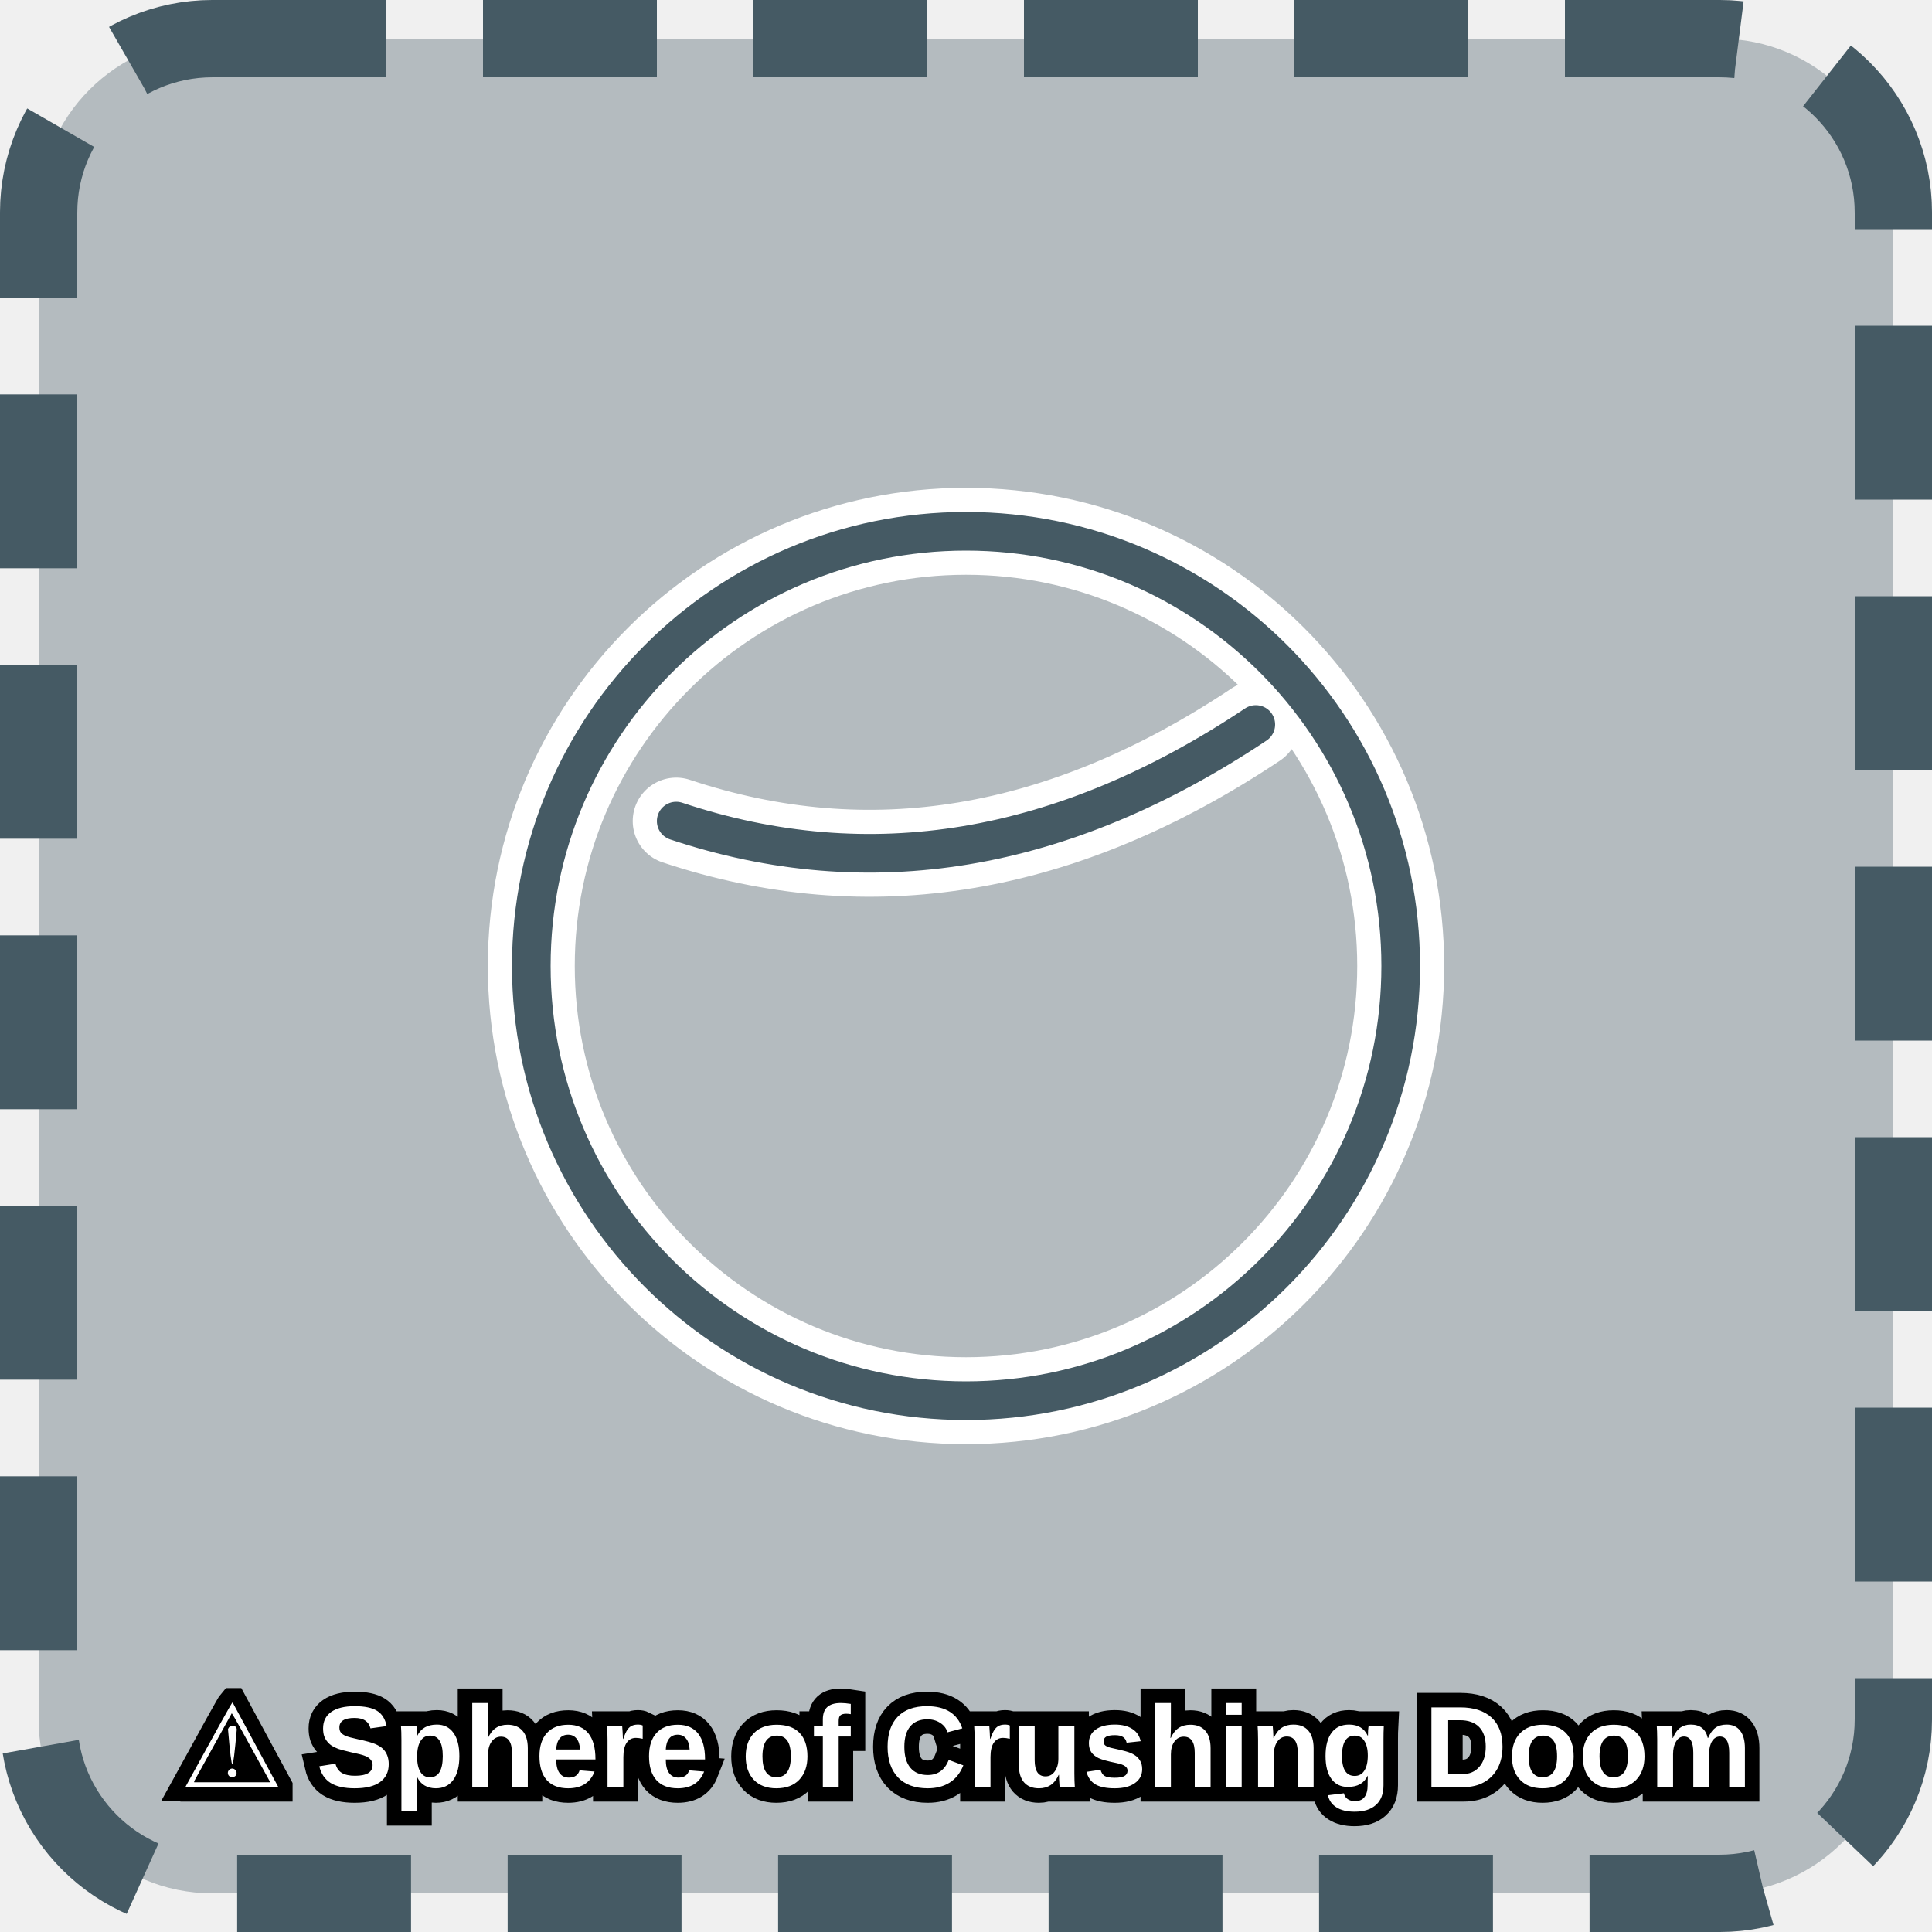
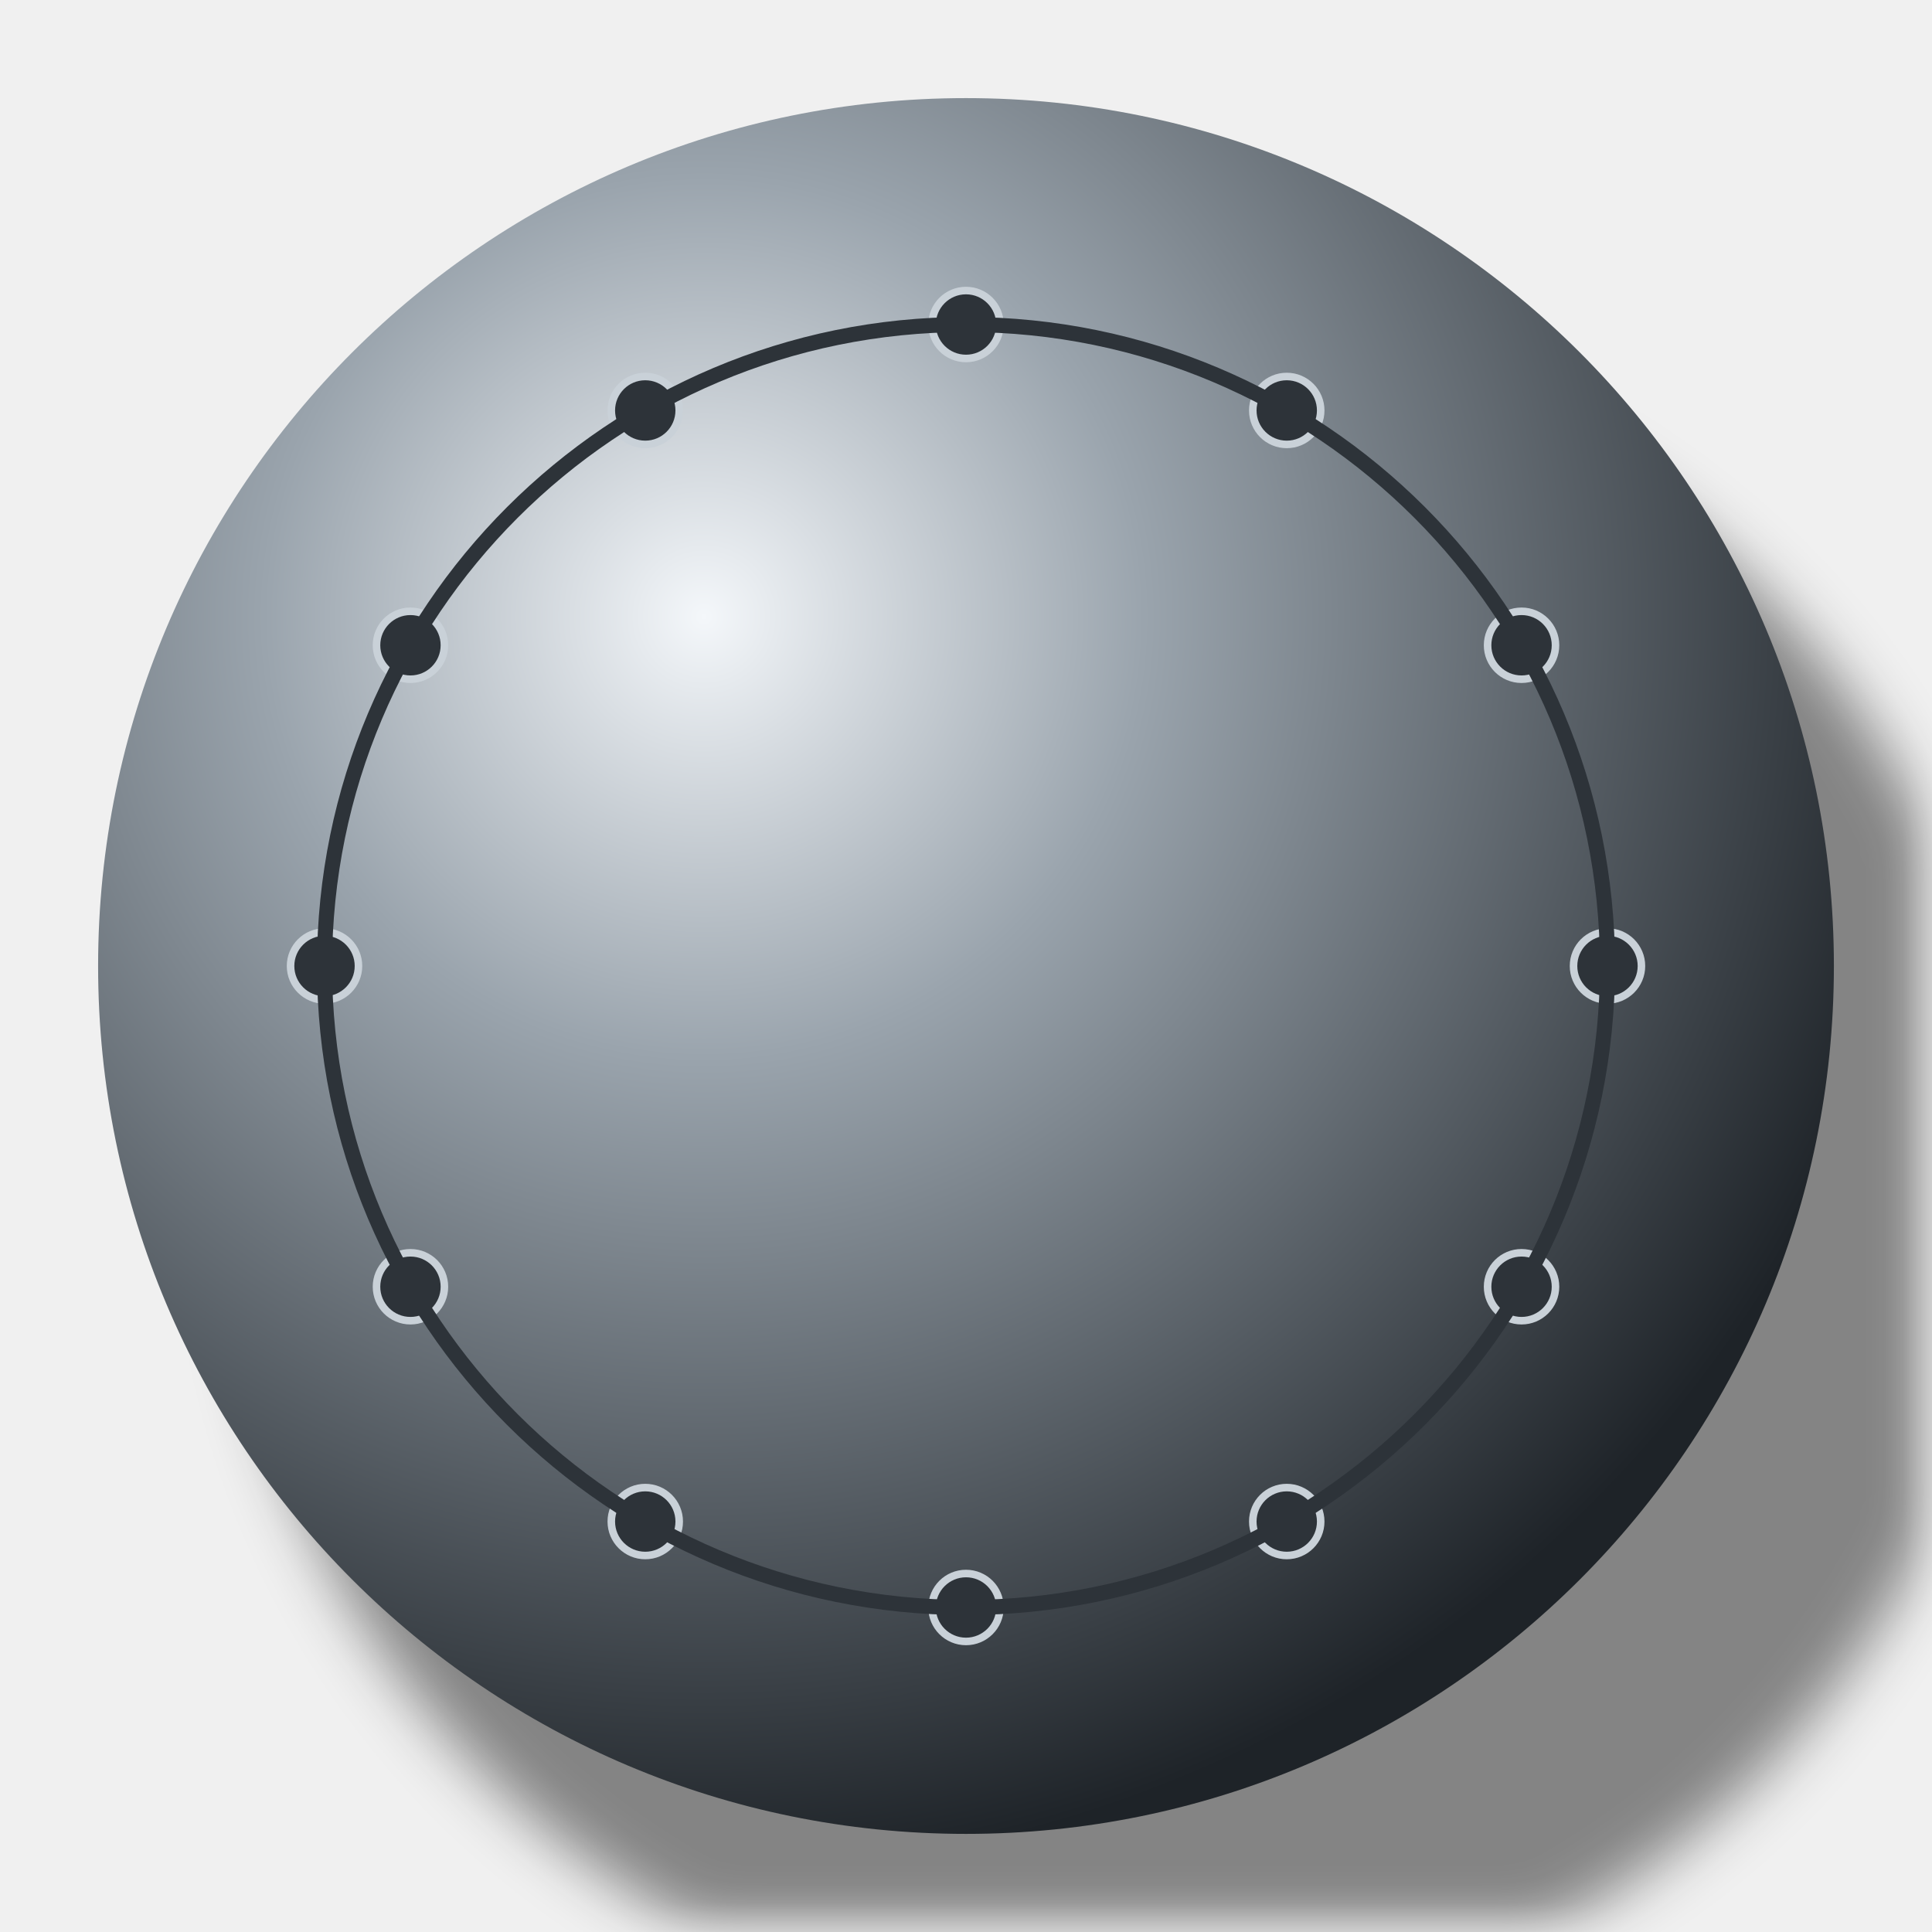
- <svg xmlns="http://www.w3.org/2000/svg" width="200" height="200" viewBox="0 0 200 200">
-   <rect x="4" y="4" width="192" height="192" rx="18" fill="#455a64" fill-opacity="0.35" stroke="#455a64" stroke-width="8" stroke-dasharray="18 10" />
-   <path d="M100 100 m-45 0 a45 45 0 1 0 90 0 a45 45 0 1 0-90 0 M70 85 q30 10 60-10" fill="none" stroke="#ffffff" stroke-width="9" stroke-linecap="round" stroke-linejoin="round" />
-   <path d="M100 100 m-45 0 a45 45 0 1 0 90 0 a45 45 0 1 0-90 0 M70 85 q30 10 60-10" fill="none" stroke="#455a64" stroke-width="4" stroke-linecap="round" stroke-linejoin="round" />
-   <text x="100" y="185" font-family="Arial, Helvetica, sans-serif" font-size="12" font-weight="700" fill="#ffffff" stroke="#000000" stroke-width="3" paint-order="stroke" text-anchor="middle">⚠ Sphere of Crushing Doom</text>
+ <svg xmlns="http://www.w3.org/2000/svg" width="512" height="512" viewBox="0 0 512 512">
+   <defs>
+     <radialGradient id="hole" cx="50%" cy="50%" r="60%">
+       <stop offset="0" stop-color="#050404" />
+       <stop offset="0.6" stop-color="#110d0b" />
+       <stop offset="1" stop-color="#2c241e" />
+     </radialGradient>
+     <linearGradient id="iron" x1="0" y1="0" x2="1" y2="1">
+       <stop offset="0" stop-color="#9aa3ab" />
+       <stop offset="0.45" stop-color="#5b636b" />
+       <stop offset="1" stop-color="#2a2f34" />
+     </linearGradient>
+     <linearGradient id="rust" x1="0" y1="0" x2="1" y2="1">
+       <stop offset="0" stop-color="#8f8a84" />
+       <stop offset="0.5" stop-color="#5e5048" />
+       <stop offset="1" stop-color="#3a2a22" />
+     </linearGradient>
+     <linearGradient id="wood" x1="0" y1="0" x2="0" y2="1">
+       <stop offset="0" stop-color="#a87444" />
+       <stop offset="1" stop-color="#6b4220" />
+     </linearGradient>
+     <linearGradient id="woodH" x1="0" y1="0" x2="1" y2="0">
+       <stop offset="0" stop-color="#a87444" />
+       <stop offset="1" stop-color="#6b4220" />
+     </linearGradient>
+     <linearGradient id="stone" x1="0" y1="0" x2="1" y2="1">
+       <stop offset="0" stop-color="#b3ada2" />
+       <stop offset="1" stop-color="#6f695f" />
+     </linearGradient>
+     <linearGradient id="slab" x1="0" y1="0" x2="1" y2="1">
+       <stop offset="0" stop-color="#a49d91" />
+       <stop offset="1" stop-color="#7b7469" />
+     </linearGradient>
+     <radialGradient id="ball" cx="35%" cy="32%" r="70%">
+       <stop offset="0" stop-color="#d8d2c6" />
+       <stop offset="0.5" stop-color="#8f887c" />
+       <stop offset="1" stop-color="#3b362f" />
+     </radialGradient>
+     <radialGradient id="steelBall" cx="35%" cy="30%" r="72%">
+       <stop offset="0" stop-color="#f4f7fa" />
+       <stop offset="0.35" stop-color="#9aa4ad" />
+       <stop offset="1" stop-color="#1e2328" />
+     </radialGradient>
+     <radialGradient id="spike" cx="40%" cy="38%" r="60%">
+       <stop offset="0" stop-color="#e6e2da" />
+       <stop offset="0.4" stop-color="#8c8478" />
+       <stop offset="1" stop-color="#2a2622" />
+     </radialGradient>
+     <radialGradient id="silver" cx="40%" cy="35%" r="70%">
+       <stop offset="0" stop-color="#ffffff" />
+       <stop offset="0.5" stop-color="#c3c9cf" />
+       <stop offset="1" stop-color="#6c747c" />
+     </radialGradient>
+     <radialGradient id="ruby" cx="40%" cy="35%" r="65%">
+       <stop offset="0" stop-color="#ff8a8a" />
+       <stop offset="1" stop-color="#8a0010" />
+     </radialGradient>
+     <filter id="rough" x="-10%" y="-10%" width="120%" height="120%">
+       <feTurbulence type="fractalNoise" baseFrequency="0.035" numOctaves="3" seed="7" />
+       <feDisplacementMap in="SourceGraphic" scale="14" />
+     </filter>
+     <filter id="rough2" x="-10%" y="-10%" width="120%" height="120%">
+       <feTurbulence type="fractalNoise" baseFrequency="0.08" numOctaves="2" seed="2" />
+       <feDisplacementMap in="SourceGraphic" scale="6" />
+     </filter>
+     <filter id="grain" x="0" y="0" width="100%" height="100%">
+       <feTurbulence type="fractalNoise" baseFrequency="0.9" numOctaves="2" seed="5" result="n" />
+       <feColorMatrix in="n" type="matrix" values="0 0 0 0 0  0 0 0 0 0  0 0 0 0 0  0 0 0 0.35 0" result="a" />
+       <feComposite in="a" in2="SourceGraphic" operator="in" result="g" />
+       <feMerge>
+         <feMergeNode in="SourceGraphic" />
+         <feMergeNode in="g" />
+       </feMerge>
+     </filter>
+     <filter id="shadow" x="-20%" y="-20%" width="140%" height="140%">
+       <feDropShadow dx="4" dy="6" stdDeviation="5" flood-color="#000" flood-opacity="0.55" />
+     </filter>
+     <filter id="glow" x="-50%" y="-50%" width="200%" height="200%">
+       <feGaussianBlur stdDeviation="6" result="b" />
+       <feMerge>
+         <feMergeNode in="b" />
+         <feMergeNode in="b" />
+         <feMergeNode in="SourceGraphic" />
+       </feMerge>
+     </filter>
+     <filter id="blur8">
+       <feGaussianBlur stdDeviation="8" />
+     </filter>
+     <filter id="blur3">
+       <feGaussianBlur stdDeviation="3" />
+     </filter>
+     <radialGradient id="fadeMask" cx="50%" cy="50%" r="50%">
+       <stop offset="0.55" stop-color="#fff" />
+       <stop offset="1" stop-color="#000" />
+     </radialGradient>
+     <mask id="fade">
+       <rect width="512" height="512" fill="url(#fadeMask)" />
+     </mask>
+   </defs>
+   <ellipse cx="297.4" cy="313.5" rx="234.6" ry="225.4" fill="#000" opacity="0.45" filter="url(#blur8)" />
+   <circle cx="256" cy="256" r="230" fill="url(#steelBall)" />
+   <circle cx="426" cy="256" r="9" fill="#2d3339" stroke="#c9d1d8" stroke-width="2" />
+   <circle cx="403.224" cy="341" r="9" fill="#2d3339" stroke="#c9d1d8" stroke-width="2" />
+   <circle cx="341" cy="403.224" r="9" fill="#2d3339" stroke="#c9d1d8" stroke-width="2" />
+   <circle cx="256" cy="426" r="9" fill="#2d3339" stroke="#c9d1d8" stroke-width="2" />
+   <circle cx="171" cy="403.224" r="9" fill="#2d3339" stroke="#c9d1d8" stroke-width="2" />
+   <circle cx="108.776" cy="341" r="9" fill="#2d3339" stroke="#c9d1d8" stroke-width="2" />
+   <circle cx="86" cy="256" r="9" fill="#2d3339" stroke="#c9d1d8" stroke-width="2" />
+   <circle cx="108.776" cy="171" r="9" fill="#2d3339" stroke="#c9d1d8" stroke-width="2" />
+   <circle cx="171" cy="108.776" r="9" fill="#2d3339" stroke="#c9d1d8" stroke-width="2" />
+   <circle cx="256" cy="86" r="9" fill="#2d3339" stroke="#c9d1d8" stroke-width="2" />
+   <circle cx="341" cy="108.776" r="9" fill="#2d3339" stroke="#c9d1d8" stroke-width="2" />
+   <circle cx="403.224" cy="171" r="9" fill="#2d3339" stroke="#c9d1d8" stroke-width="2" />
+   <circle cx="256" cy="256" r="170" fill="none" stroke="#2d3339" stroke-width="4" />
</svg>
